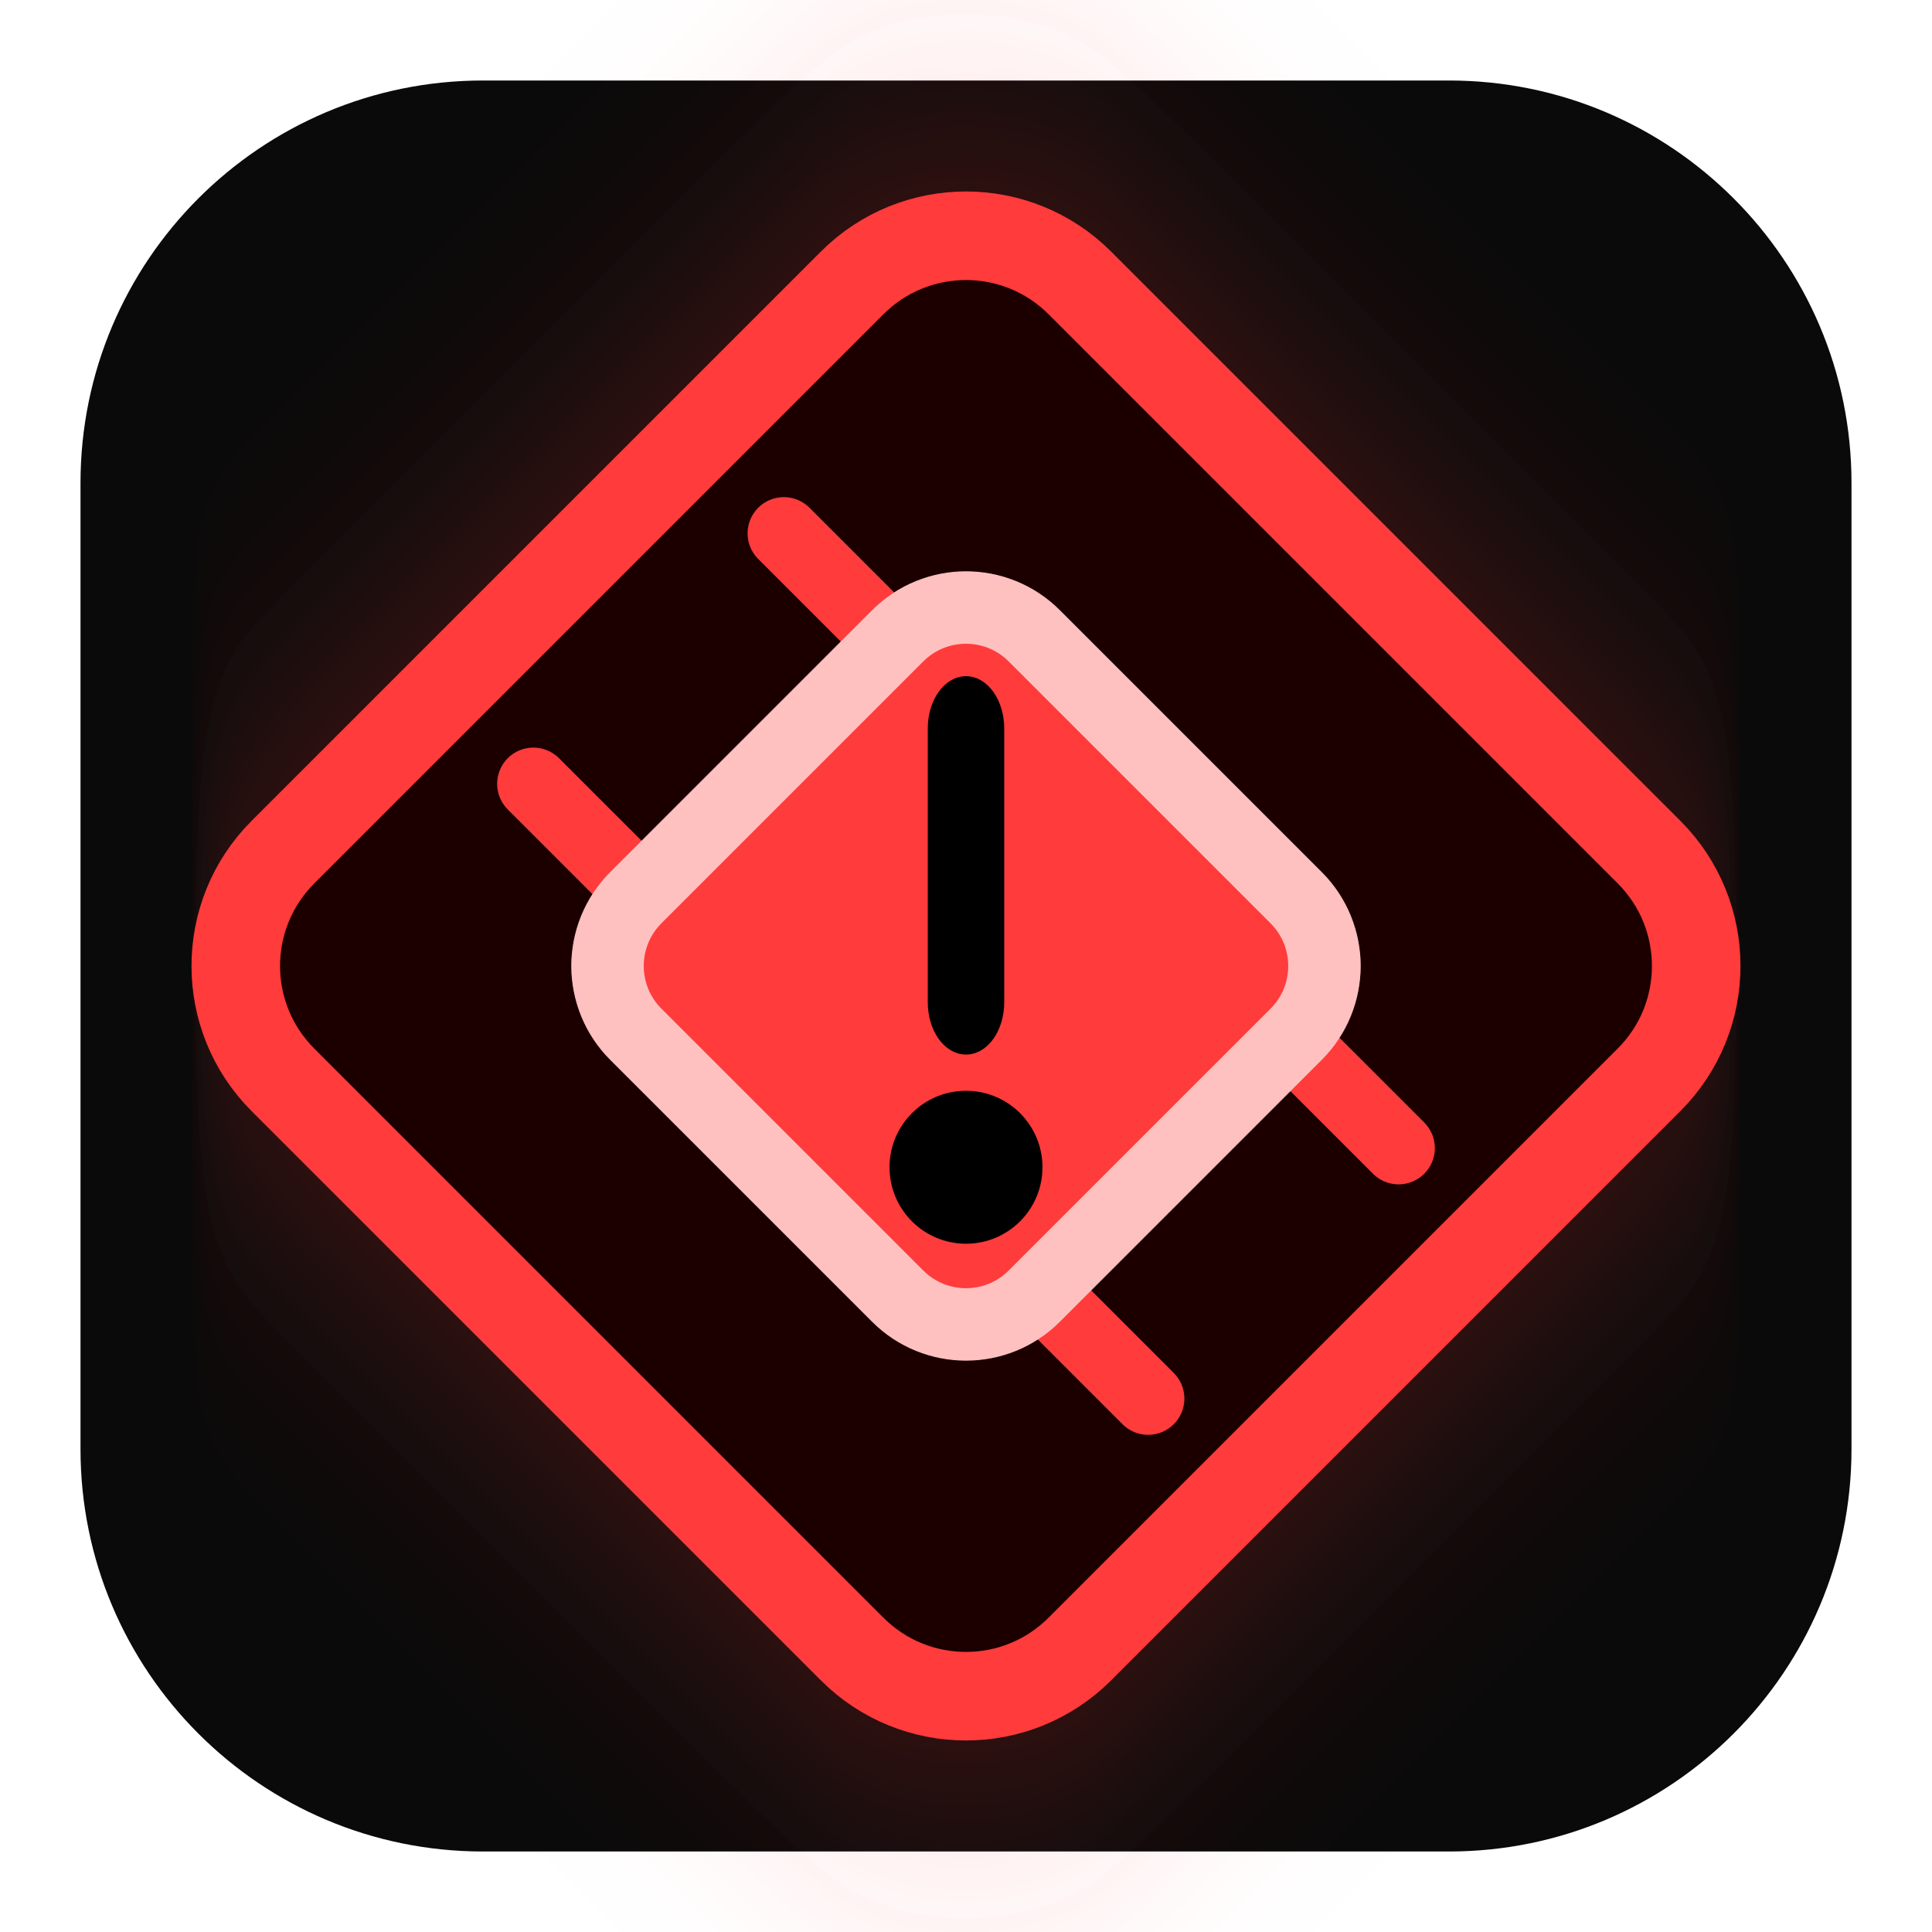
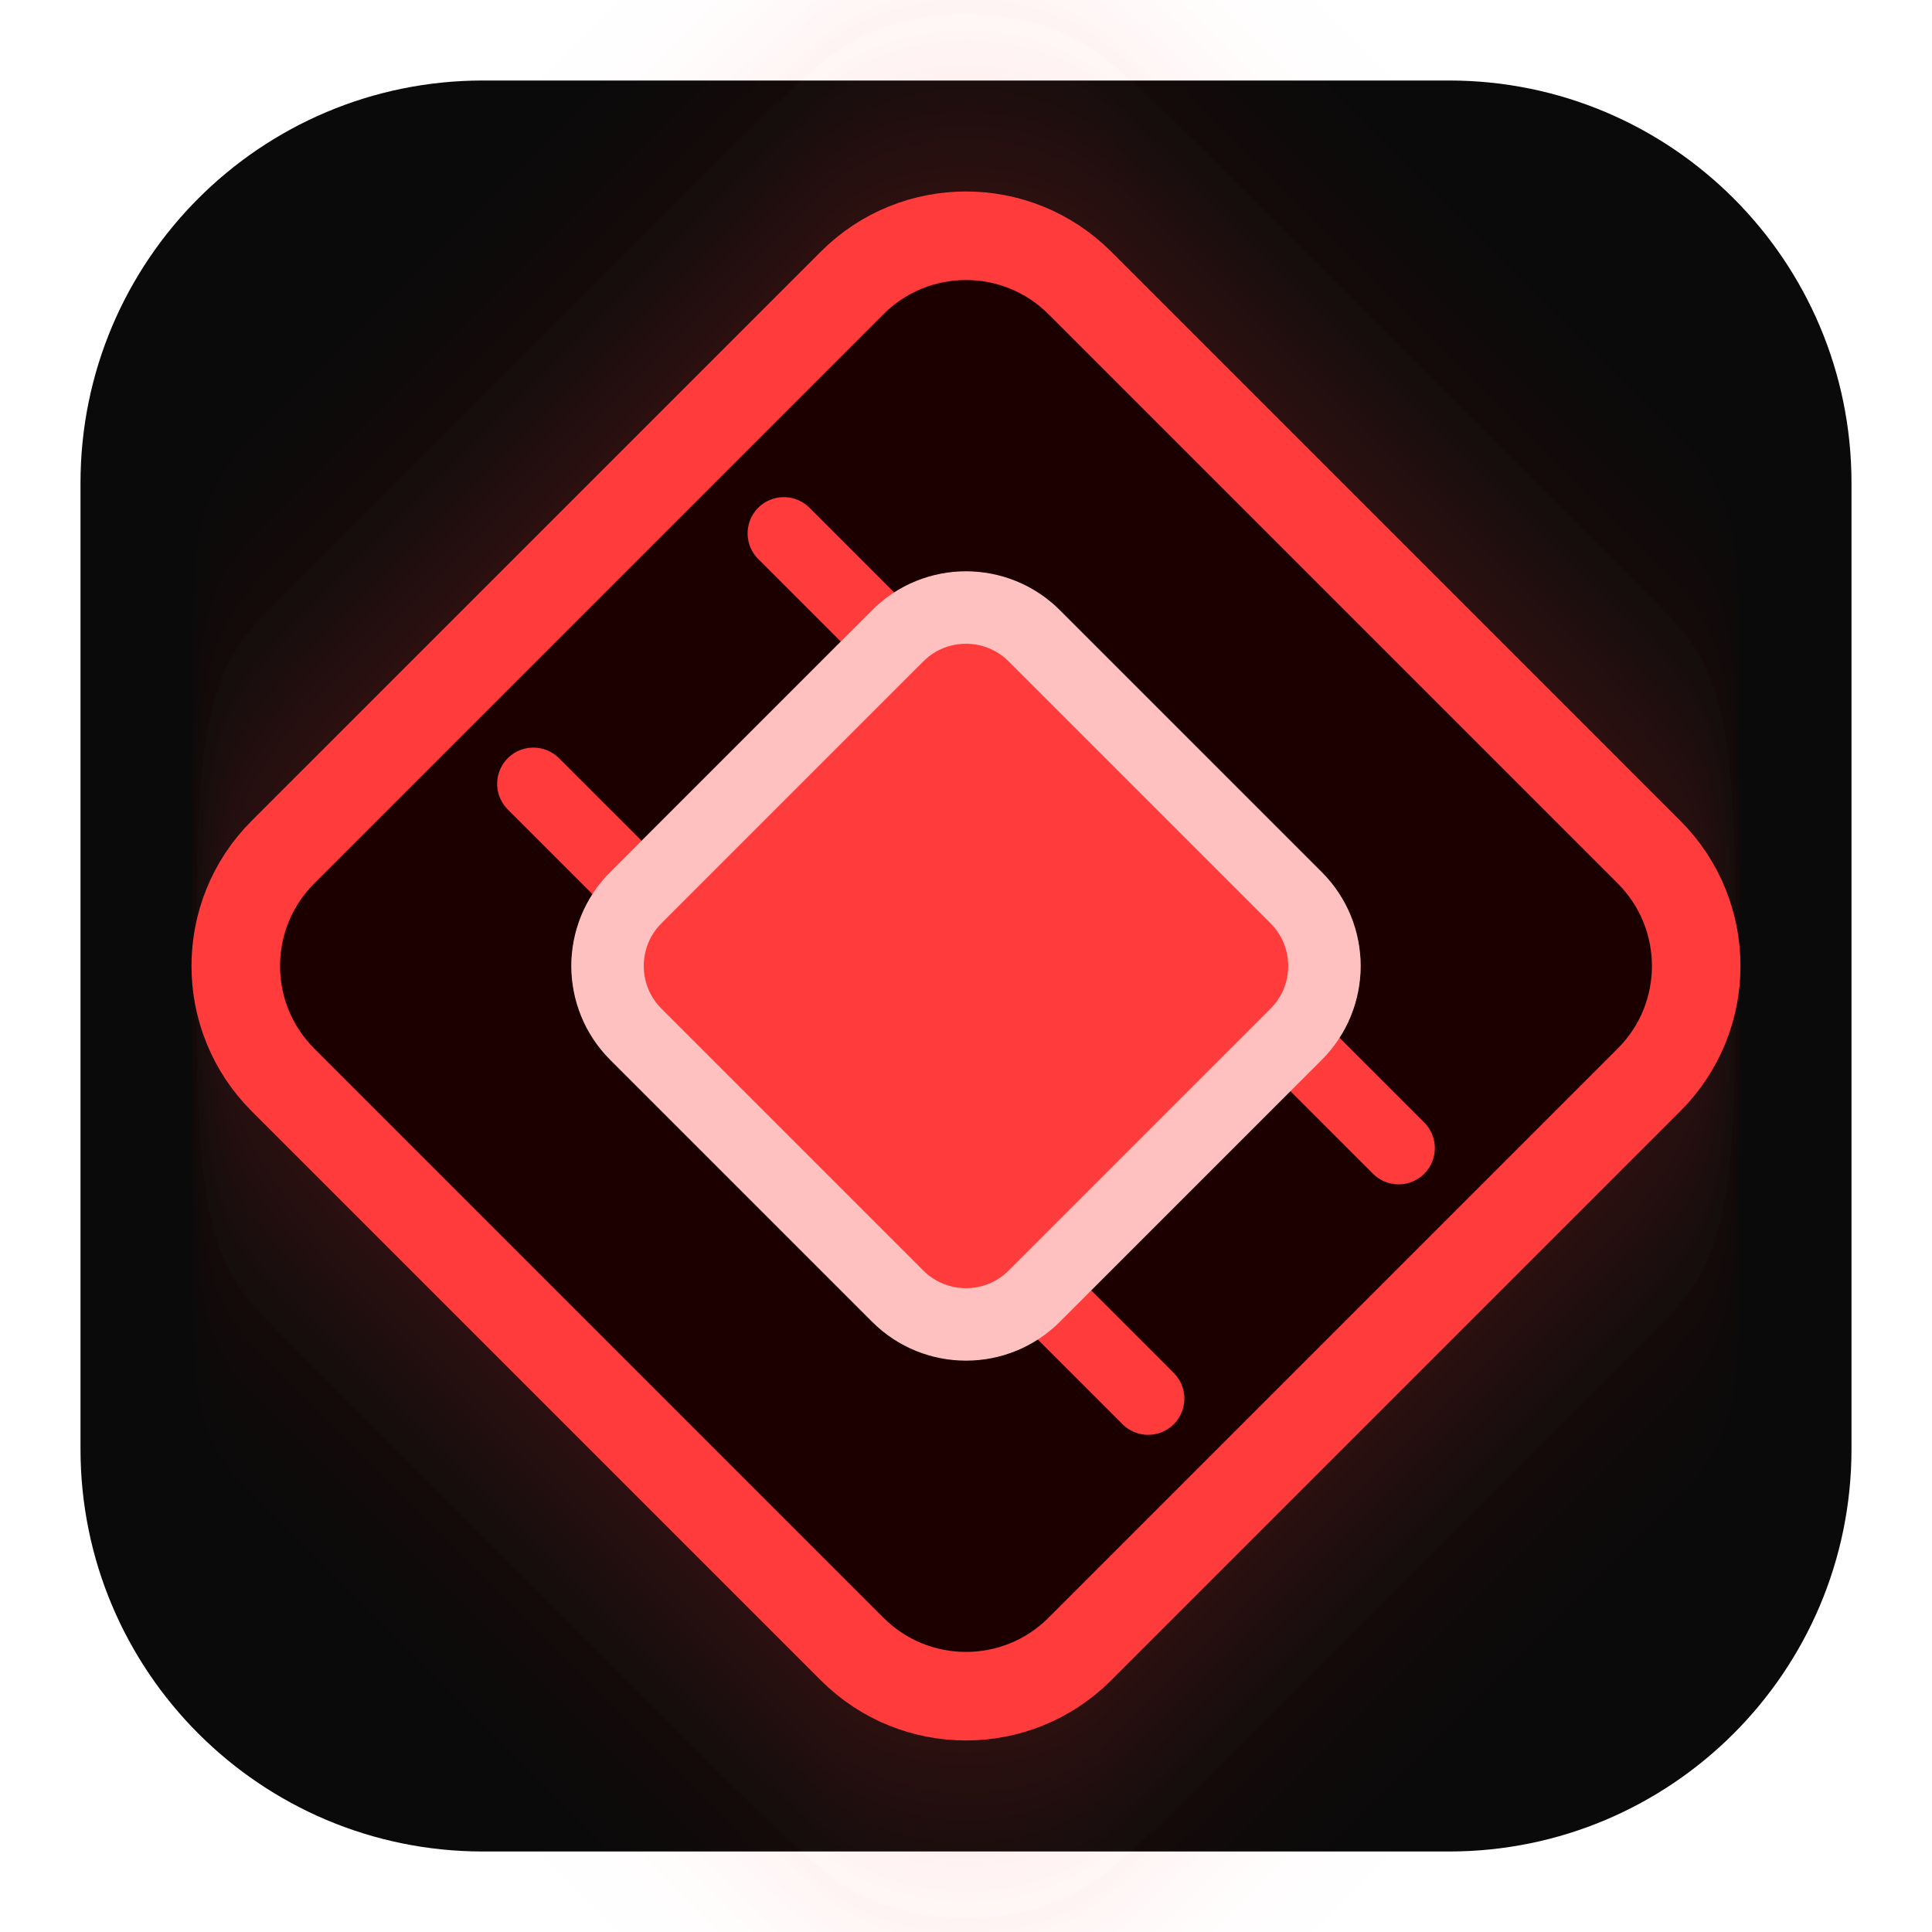
<svg xmlns="http://www.w3.org/2000/svg" viewBox="0 0 24 24" shape-rendering="geometricPrecision" stroke-linecap="round" stroke-linejoin="round">
  <rect x="1" y="1" width="22" height="22" rx="5" fill="#0a0a0a" />
  <filter id="a" x="-50%" y="-50%" width="200%" height="200%" color-interpolation-filters="linearRGB">
    <feDropShadow dx="0" dy="0" stdDeviation="2.2" flood-color="#ff3a3a" flood-opacity=".75" />
    <feDropShadow dx="0" dy="0" stdDeviation="4" flood-color="#ff3a3a" flood-opacity=".28" />
  </filter>
  <filter id="b" x="-50%" y="-50%" width="200%" height="200%" color-interpolation-filters="linearRGB">
    <feGaussianBlur in="SourceAlpha" stdDeviation=".35" result="b" />
    <feComposite in="b" in2="SourceAlpha" operator="arithmetic" k2="-1" k3="1" result="i" />
    <feColorMatrix in="i" values="0 0 0 0 0 0 0 0 0 0 0 0 0 0 0 0 0 0 0.22 0" />
    <feComposite in="SourceGraphic" in2="i" />
  </filter>
  <g transform="rotate(45 -8.485 20.485)" filter="url(#a)">
    <rect x="-7" y="-7" width="14" height="14" rx="2" fill="#1a0505" stroke="#ff3a3a" stroke-width="1.1" />
    <path stroke="#ff3a3a" stroke-width=".9" d="M-5.4-2.2H5.4M-5.4 2.2H5.4" />
    <rect x="-3.5" y="-3.5" width="7" height="7" rx="1.2" fill="#ff3a3a" stroke="#ffc0c0" stroke-width=".9" filter="url(#b)" />
  </g>
-   <rect x="11.575" y="8.45" width=".85" height="4.6" rx=".6" stroke="#000" stroke-width=".1" />
-   <circle cx="12" cy="14.5" r=".9" stroke="#000" stroke-width=".1" />
</svg>
